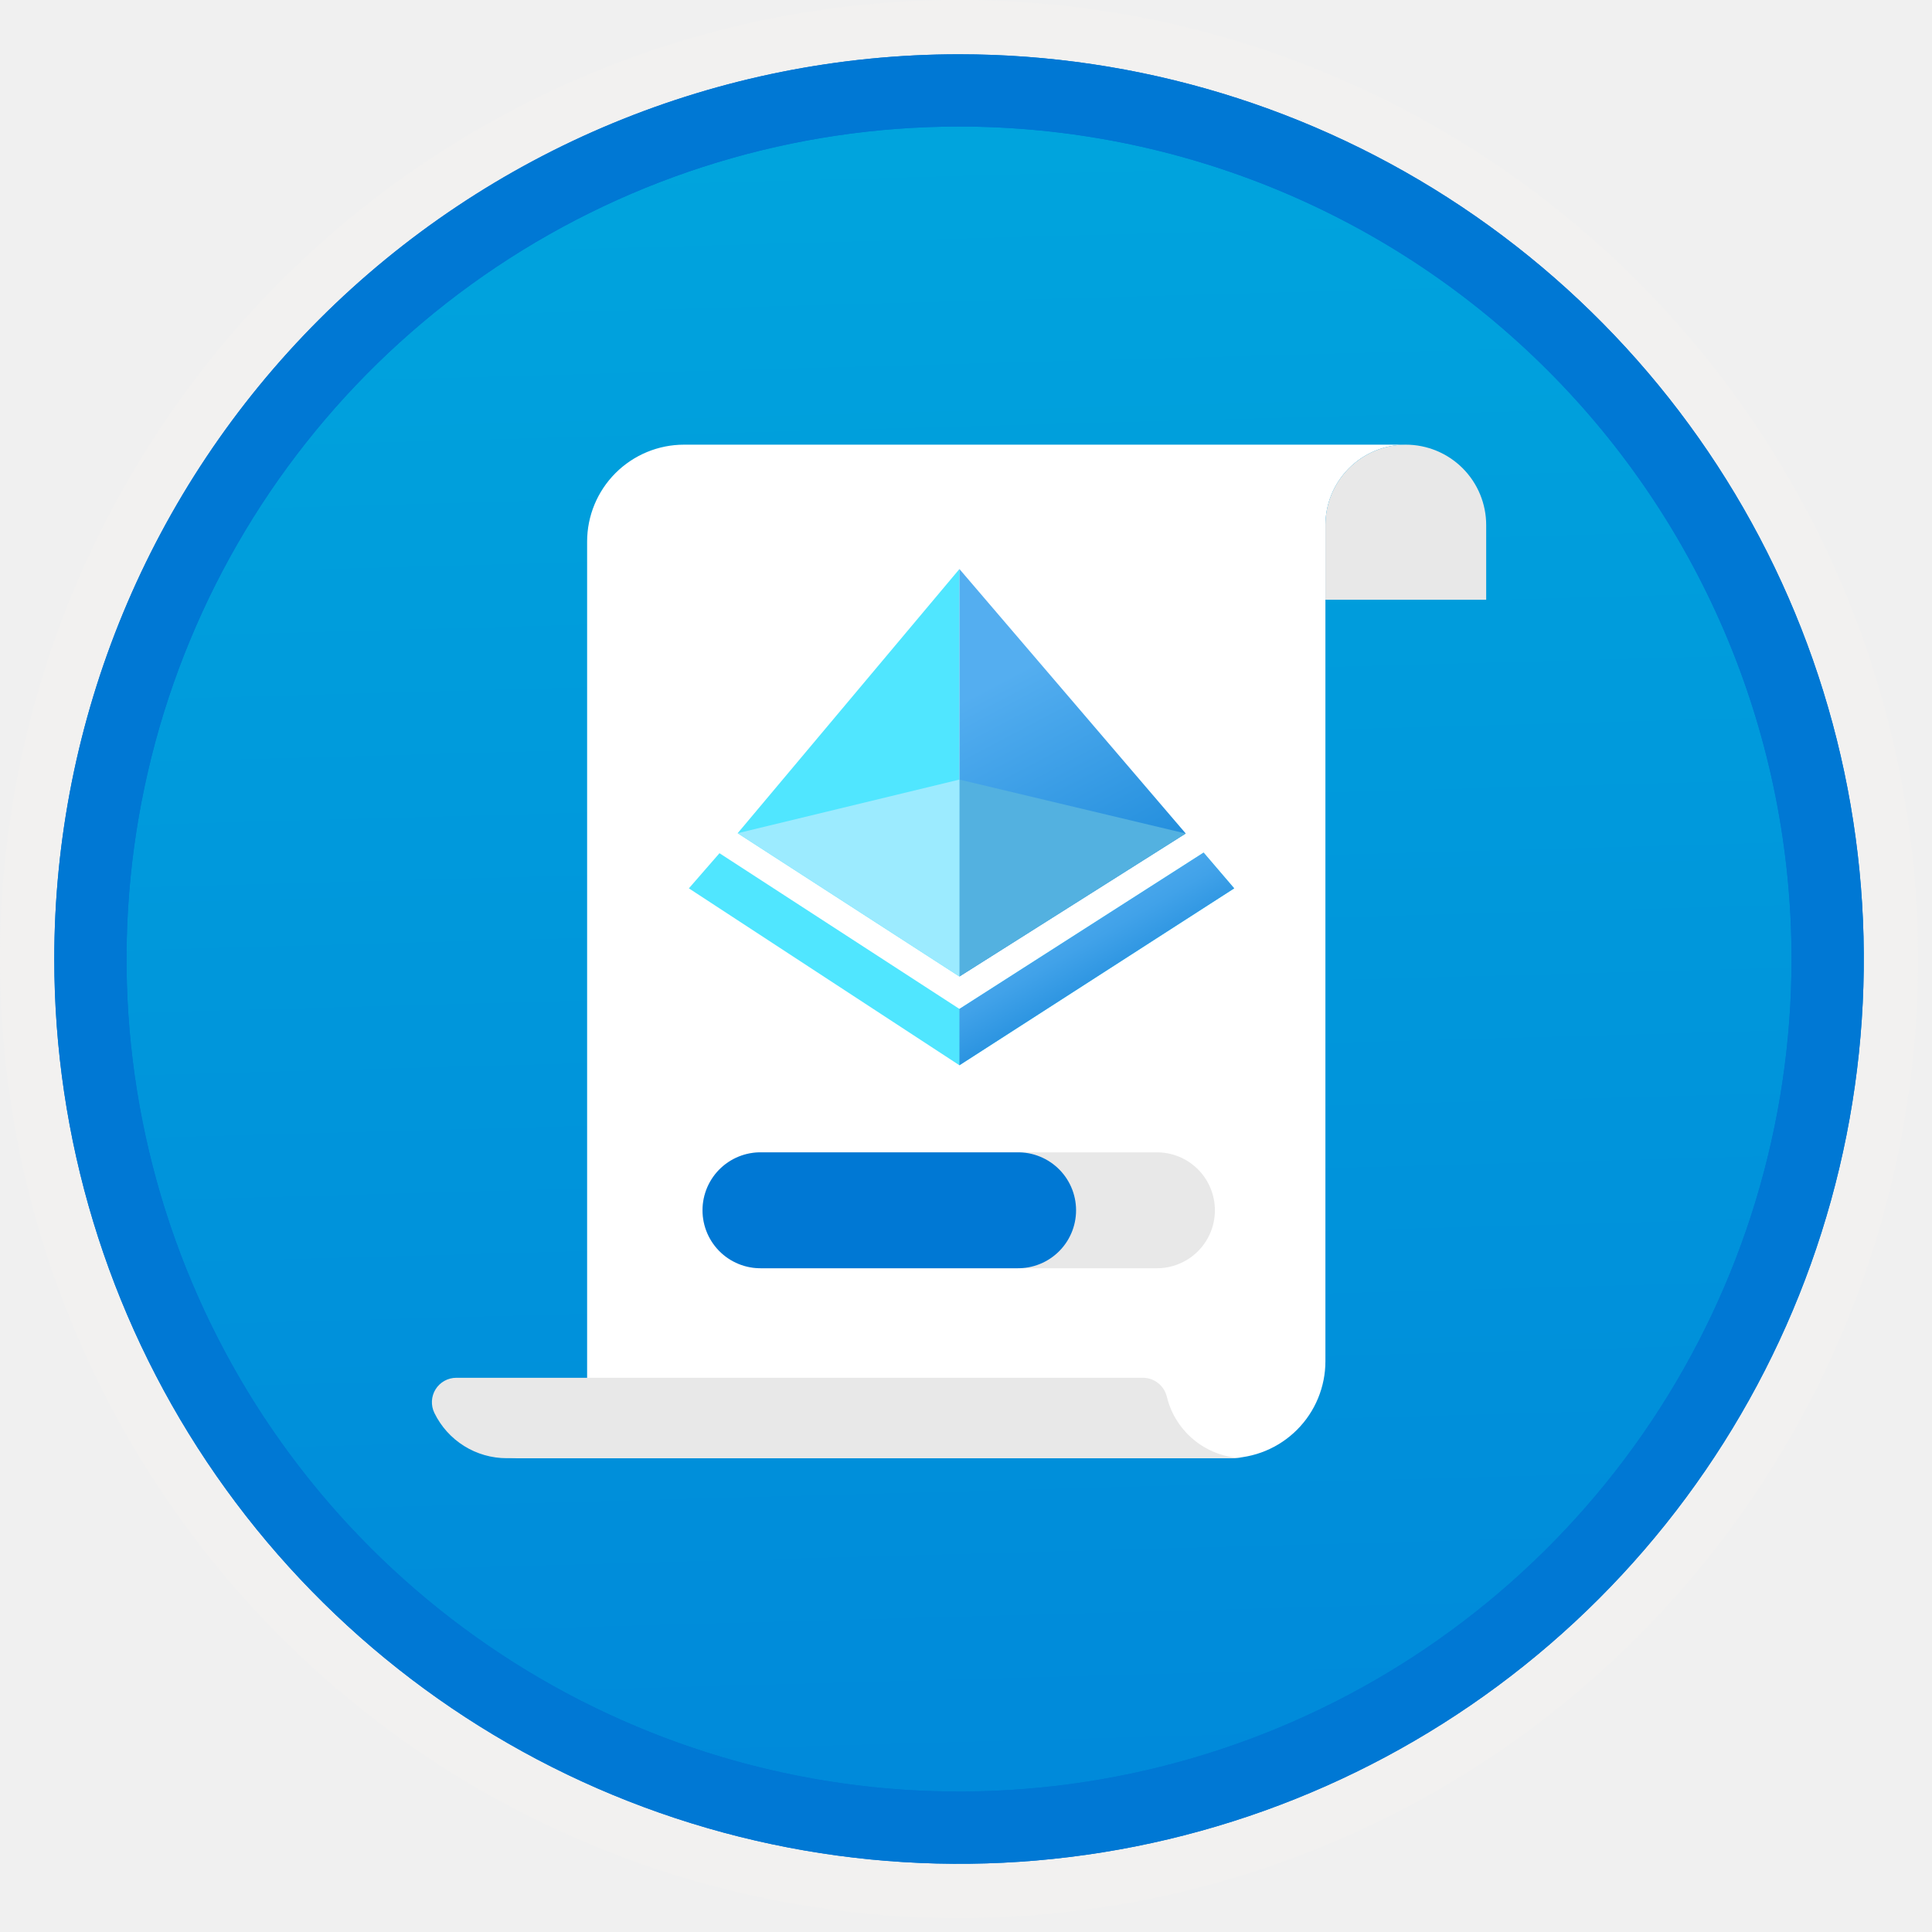
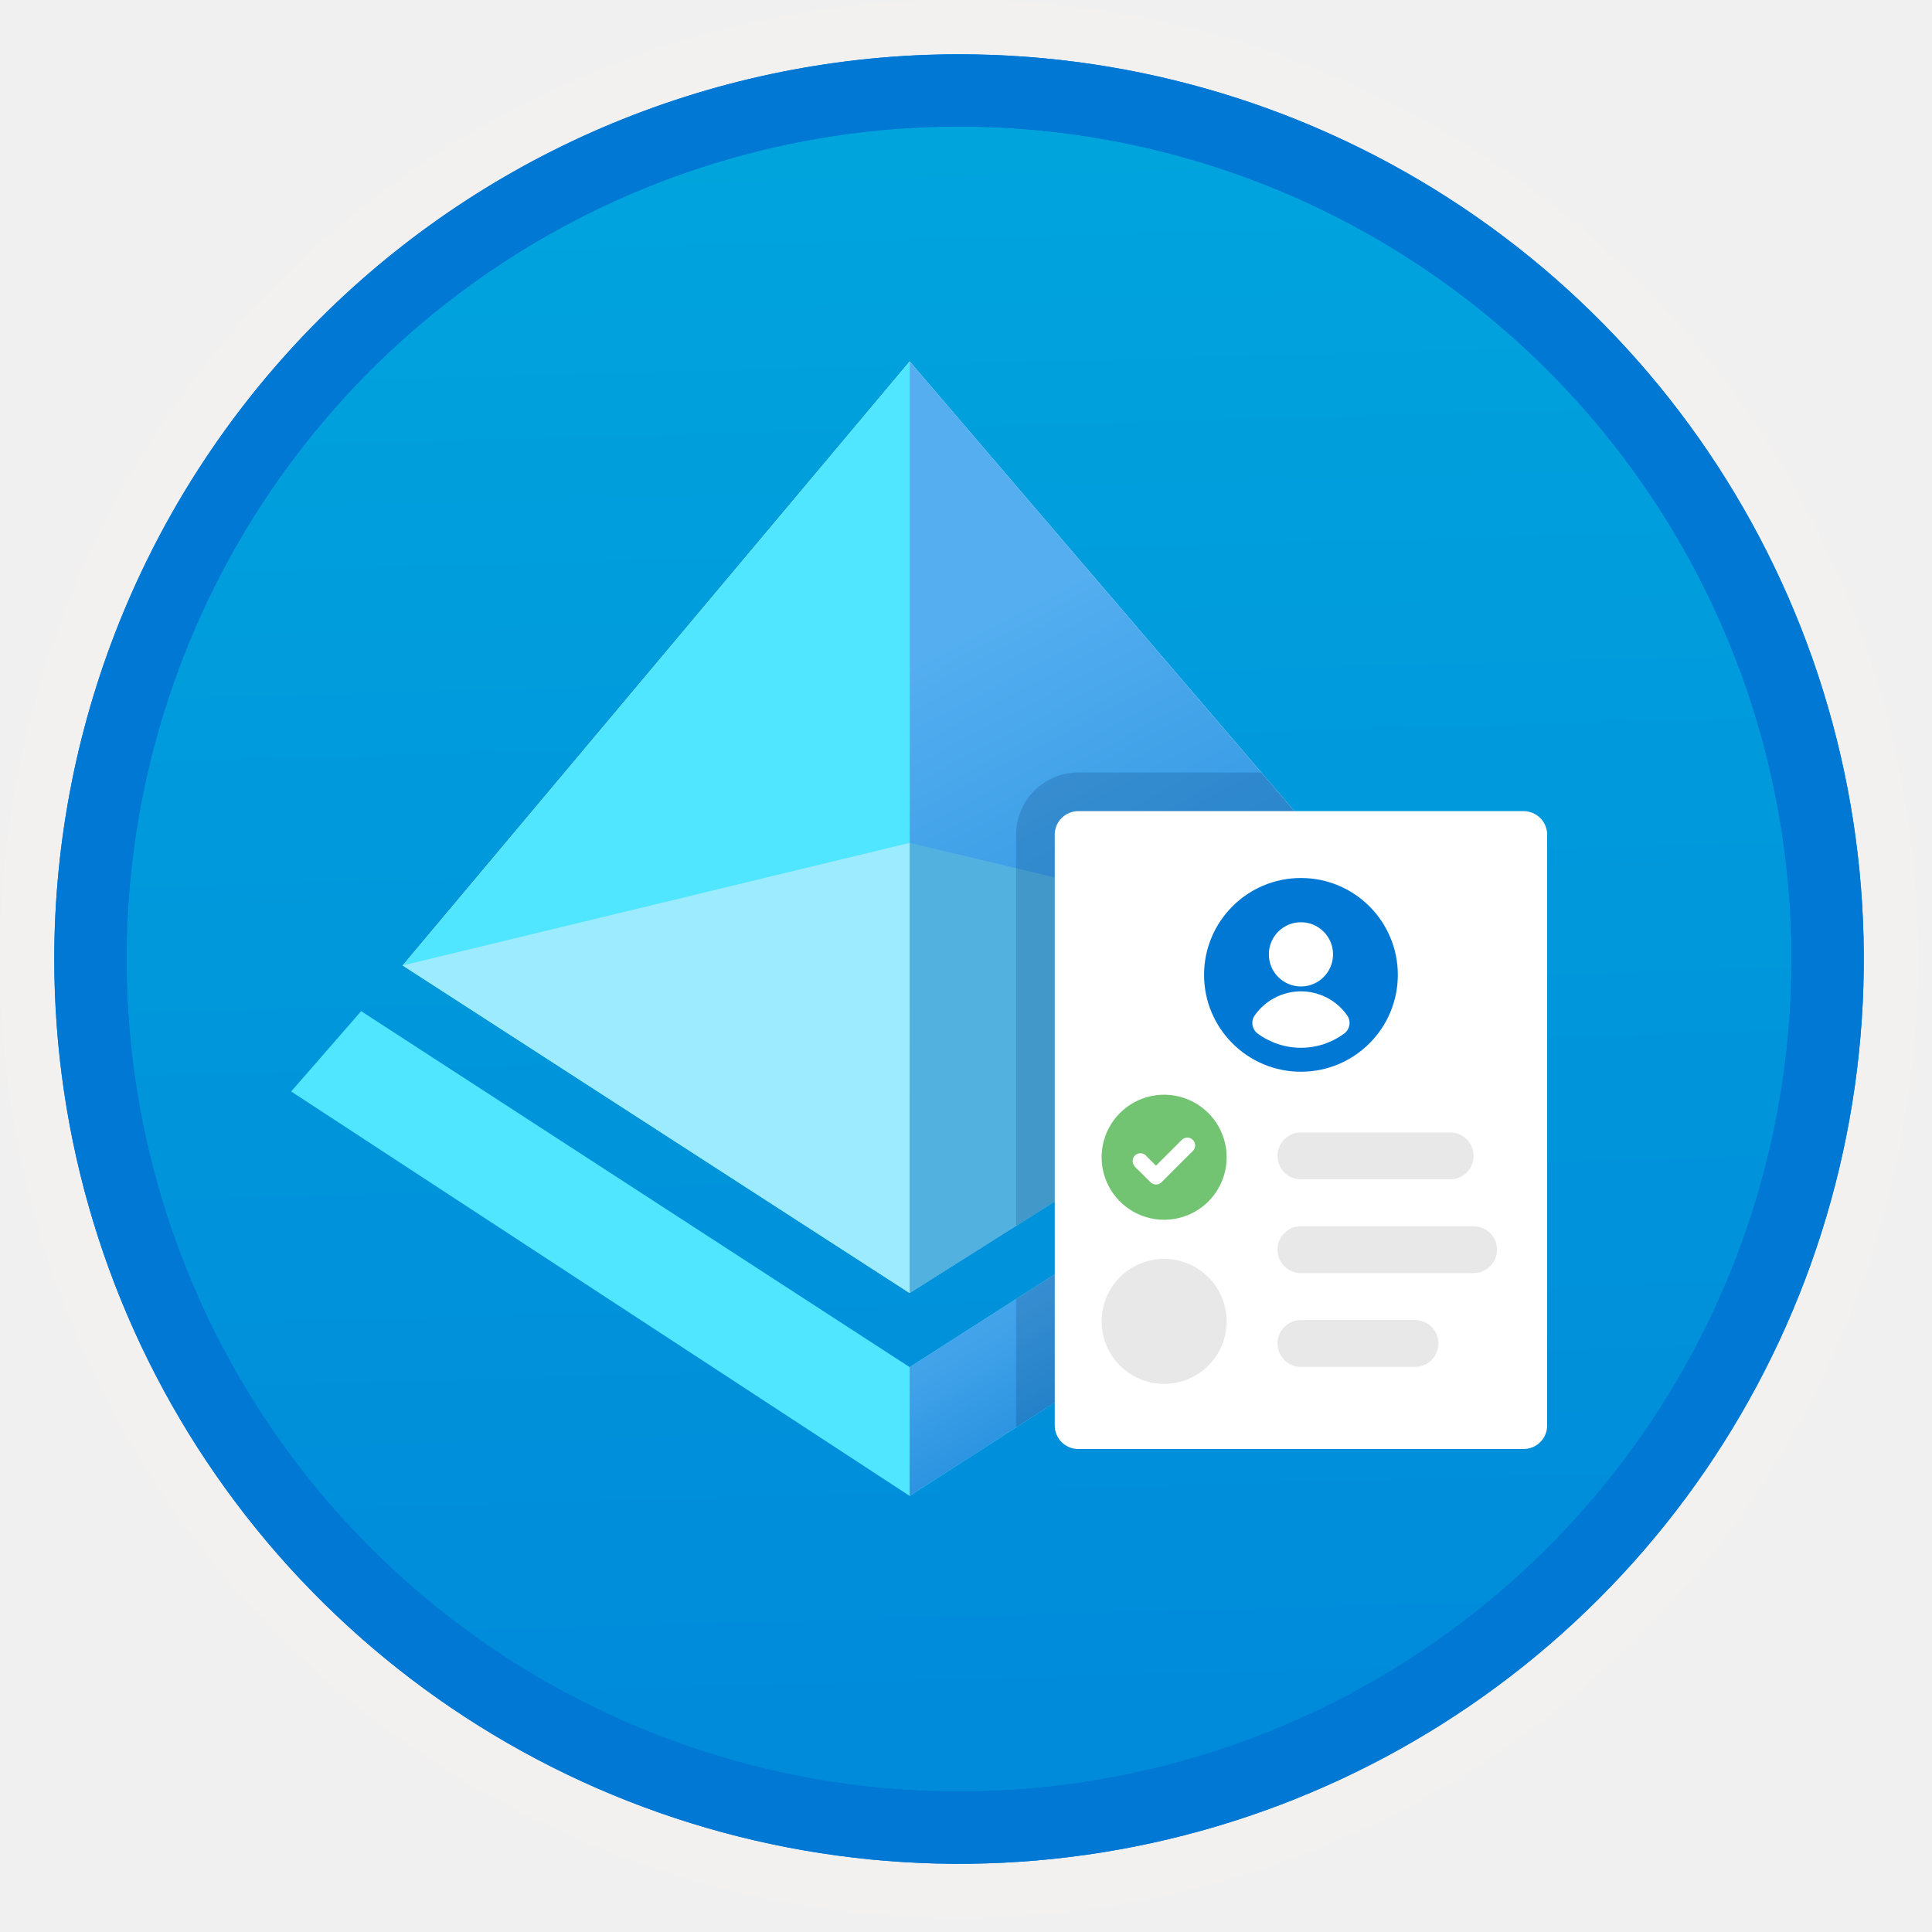
<svg xmlns="http://www.w3.org/2000/svg" width="100" height="100" viewBox="0 0 100 100" fill="none">
-   <g clip-path="url(#clip0_259913)">
-     <path d="M49.64 96.45c-9.258 0-18.308-2.745-26.006-7.889C15.936 83.417 9.936 76.107 6.393 67.553 2.85 59 1.923 49.588 3.73 40.508c1.806-9.08 6.264-17.421 12.811-23.968C23.087 9.994 31.428 5.535 40.508 3.729c9.08-1.806 18.492-.879 27.046 2.664 8.553 3.543 15.864 9.543 21.008 17.241 5.144 7.698 7.889 16.748 7.889 26.006 0 6.147-1.21 12.235-3.562 17.914-2.352 5.679-5.8 10.84-10.147 15.187s-9.507 7.795-15.187 10.147c-5.679 2.352-11.767 3.563-17.914 3.562z" fill="url(#paint0_linear_259913)" />
-     <path fill-rule="evenodd" clip-rule="evenodd" d="M95.54 49.64c0 9.078-2.692 17.952-7.736 25.501-5.044 7.548-12.212 13.431-20.599 16.905-8.387 3.474-17.616 4.383-26.52 2.612-8.904-1.771-17.082-6.143-23.502-12.562S6.393 67.498 4.622 58.594c-1.771-8.904-.862-18.133 2.612-26.52C10.708 23.688 16.591 16.519 24.139 11.475 31.688 6.432 40.562 3.74 49.64 3.74c6.028-0 11.996 1.187 17.565 3.494C72.774 9.54 77.834 12.921 82.096 17.184c4.262 4.262 7.643 9.322 9.95 14.891 2.307 5.569 3.494 11.537 3.494 17.565zM49.64-0c9.818 0 19.415 2.911 27.578 8.366C85.382 13.82 91.744 21.573 95.501 30.643c3.757 9.07 4.741 19.052 2.825 28.681-1.915 9.629-6.643 18.474-13.585 25.416-6.942 6.942-15.787 11.67-25.416 13.585-9.629 1.915-19.61.932-28.681-2.825-9.07-3.757-16.823-10.12-22.278-18.283C2.911 69.055-0 59.458 3.6e-7 49.64-.001 43.121 1.283 36.666 3.777 30.642 6.271 24.62 9.928 19.147 14.537 14.537c4.61-4.61 10.082-8.266 16.105-10.76C36.666 1.283 43.121-.001 49.64-0z" fill="#F2F1F0" />
-     <path fill-rule="evenodd" clip-rule="evenodd" d="M92.73 49.64c0 8.522-2.527 16.853-7.262 23.939-4.735 7.086-11.464 12.609-19.338 15.87-7.874 3.261-16.538 4.115-24.896 2.452-8.359-1.663-16.037-5.766-22.063-11.793C13.144 74.083 9.04 66.405 7.378 58.046 5.715 49.688 6.568 41.024 9.83 33.15 13.091 25.276 18.614 18.547 25.7 13.812 32.786 9.077 41.117 6.55 49.64 6.55c5.659-0 11.262 1.114 16.49 3.279 5.228 2.165 9.978 5.339 13.98 9.341 4.001 4.001 7.175 8.752 9.341 13.98 2.165 5.228 3.28 10.831 3.279 16.49zm-43.09-46.83c9.262 0 18.316 2.747 26.017 7.892 7.701 5.146 13.704 12.46 17.248 21.017 3.544 8.557 4.472 17.973 2.665 27.057-1.807 9.084-6.267 17.428-12.816 23.978-6.549 6.549-14.894 11.009-23.978 12.816-9.084 1.807-18.5.879-27.057-2.665-8.557-3.545-15.871-9.547-21.017-17.248C5.556 67.956 2.81 58.902 2.81 49.64c.001-12.42 4.935-24.33 13.718-33.112C25.309 7.745 37.22 2.811 49.64 2.81z" fill="#0078D4" />
-     <path fill-rule="evenodd" clip-rule="evenodd" d="M92.73 49.64c0 8.522-2.527 16.853-7.262 23.939-4.735 7.086-11.464 12.609-19.338 15.87-7.874 3.261-16.538 4.115-24.896 2.452-8.359-1.663-16.037-5.766-22.063-11.793C13.144 74.083 9.04 66.405 7.378 58.046 5.715 49.688 6.568 41.024 9.83 33.15c3.261-7.874 8.784-14.603 15.87-19.338 7.086-4.735 15.417-7.262 23.939-7.262 5.659-0 11.262 1.114 16.49 3.279 5.228 2.165 9.978 5.339 13.98 9.341 4.001 4.001 7.175 8.752 9.341 13.98 2.165 5.228 3.28 10.831 3.279 16.49zm-43.09-46.83c9.262 0 18.316 2.747 26.017 7.892 7.701 5.146 13.704 12.46 17.248 21.017 3.545 8.557 4.472 17.973 2.665 27.057-1.807 9.084-6.267 17.428-12.816 23.978-6.549 6.549-14.894 11.009-23.978 12.816-9.084 1.807-18.5.879-27.057-2.665-8.557-3.545-15.871-9.547-21.017-17.248-5.146-7.701-7.892-16.755-7.892-26.017.001-12.42 4.935-24.33 13.718-33.112 8.782-8.782 20.693-13.716 33.112-13.718v0z" fill="#0078D4" />
-     <path fill-rule="evenodd" clip-rule="evenodd" d="M35.407 23.016c-1.331 0-2.607.529-3.548 1.47-.941.941-1.47 2.217-1.47 3.548v43.28c0 .547-.108 1.088-.317 1.593-.209.505-.516.964-.902 1.35-.387.387-.845.693-1.35.902-.505.209-1.046.317-1.593.317H63.585c.659 0 1.311-.13 1.92-.382.609-.252 1.162-.622 1.628-1.088.466-.466.836-1.019 1.088-1.628.252-.609.382-1.261.382-1.92V27.178c0-1.104.439-2.162 1.219-2.943.78-.78 1.839-1.219 2.943-1.219H35.407z" fill="#fff" />
-     <path fill-rule="evenodd" clip-rule="evenodd" d="M60.401 72.319c-.061-.281-.215-.533-.437-.715-.222-.182-.499-.285-.787-.29H23.613c-.214.001-.425.056-.612.161-.187.105-.344.255-.457.437-.113.182-.177.39-.188.604-.01.214.034.427.128.619.342.702.874 1.294 1.536 1.708.662.414 1.427.633 2.208.633h38.213c-.929-0-1.831-.311-2.563-.883-.732-.572-1.252-1.372-1.476-2.274zM72.764 23.016c-1.104 0-2.162.439-2.943 1.219-.78.78-1.219 1.839-1.219 2.943v3.865h8.323v-3.865c0-.546-.108-1.088-.317-1.593-.209-.505-.516-.964-.902-1.35-.387-.387-.845-.693-1.35-.902-.505-.209-1.046-.317-1.593-.317z" fill="#E8E8E8" />
-     <path d="M39.362 62.644h20.521" stroke="#E8E8E8" stroke-width="6" stroke-miterlimit="10" stroke-linecap="round" />
-     <path d="M39.362 62.644h13.335" stroke="#0078D4" stroke-width="6" stroke-miterlimit="10" stroke-linecap="round" />
-     <path d="M37.24 44.162l12.42 8.06 12.639-8.092 1.584 1.851-14.223 9.157-14.004-9.157 1.584-1.819z" fill="#50E6FF" />
-     <path d="M38.181 43.127l11.479-13.674 11.714 13.689-11.714 7.402-11.479-7.417z" fill="#fff" />
-     <path d="M49.66 29.453v21.091l-11.479-7.417 11.479-13.674z" fill="#50E6FF" />
-     <path d="M49.66 29.453v21.091l11.714-7.402-11.714-13.689z" fill="url(#paint1_linear_259913)" />
-     <path d="M49.66 40.351l11.714 2.791-11.714 7.402v-10.193z" fill="#53B1E0" />
-     <path d="M49.66 50.544l-11.479-7.417 11.479-2.776v10.193z" fill="#9CEBFF" />
-     <path d="M49.66 55.138l14.223-9.157-1.584-1.851-12.639 8.092v2.916z" fill="url(#paint2_linear_259913)" />
+   <g clip-path="url(#clip0)">
+     <path d="M49.64 96.45C40.382 96.45 31.332 93.705 23.634 88.561C15.936 83.418 9.936 76.107 6.393 67.553C2.85 59 1.923 49.588 3.73 40.508C5.536 31.428 9.994 23.087 16.54 16.54C23.087 9.994 31.428 5.536 40.508 3.73C49.588 1.923 59 2.85 67.553 6.393C76.107 9.936 83.418 15.936 88.561 23.634C93.705 31.332 96.45 40.382 96.45 49.64C96.451 55.787 95.24 61.875 92.888 67.554C90.535 73.234 87.088 78.394 82.741 82.741C78.394 87.088 73.234 90.535 67.554 92.888C61.875 95.24 55.787 96.451 49.64 96.45V96.45Z" fill="url(#paint0_linear)" />
+     <path fill-rule="evenodd" clip-rule="evenodd" d="M95.54 49.64C95.54 58.718 92.848 67.593 87.805 75.141C82.761 82.689 75.592 88.572 67.205 92.046C58.818 95.52 49.589 96.429 40.685 94.658C31.782 92.887 23.603 88.515 17.184 82.096C10.765 75.677 6.393 67.498 4.622 58.595C2.851 49.691 3.76 40.462 7.234 32.075C10.708 23.688 16.591 16.519 24.139 11.476C31.688 6.432 40.562 3.74 49.64 3.74C55.668 3.74 61.636 4.927 67.205 7.234C72.774 9.541 77.834 12.921 82.096 17.184C86.359 21.446 89.739 26.506 92.046 32.075C94.353 37.644 95.54 43.612 95.54 49.64V49.64ZM49.64 3.62732e-07C59.458 3.62732e-07 69.055 2.911 77.219 8.366C85.382 13.82 91.744 21.573 95.501 30.644C99.258 39.714 100.242 49.695 98.326 59.324C96.411 68.954 91.683 77.799 84.741 84.741C77.799 91.683 68.954 96.411 59.324 98.326C49.695 100.242 39.714 99.258 30.644 95.501C21.573 91.744 13.82 85.382 8.366 77.219C2.911 69.055 3.62732e-07 59.458 3.62732e-07 49.64C-0.001 43.121 1.283 36.666 3.777 30.643C6.271 24.62 9.928 19.147 14.537 14.537C19.147 9.928 24.62 6.271 30.643 3.777C36.666 1.283 43.121 -0.001 49.64 3.62732e-07V3.62732e-07Z" fill="#F2F1F0" />
+     <path fill-rule="evenodd" clip-rule="evenodd" d="M92.73 49.64C92.73 58.163 90.202 66.493 85.468 73.58C80.733 80.666 74.003 86.189 66.129 89.45C58.256 92.711 49.592 93.565 41.233 91.902C32.874 90.24 25.197 86.136 19.17 80.109C13.144 74.083 9.04 66.405 7.378 58.047C5.715 49.688 6.568 41.024 9.83 33.15C13.091 25.277 18.614 18.547 25.7 13.812C32.786 9.077 41.117 6.55 49.64 6.55C55.298 6.55 60.902 7.664 66.13 9.829C71.358 11.995 76.108 15.169 80.11 19.17C84.111 23.171 87.285 27.922 89.45 33.15C91.616 38.378 92.73 43.981 92.73 49.64V49.64ZM49.64 2.81C58.902 2.81 67.956 5.557 75.657 10.702C83.358 15.848 89.36 23.162 92.905 31.719C96.449 40.276 97.377 49.692 95.57 58.776C93.763 67.86 89.303 76.205 82.753 82.754C76.204 89.303 67.86 93.763 58.776 95.57C49.692 97.377 40.276 96.45 31.718 92.905C23.162 89.361 15.848 83.359 10.702 75.657C5.556 67.956 2.81 58.902 2.81 49.64C2.811 37.22 7.745 25.31 16.527 16.528C25.309 7.745 37.22 2.811 49.64 2.81V2.81Z" fill="#0078D4" />
+     <path fill-rule="evenodd" clip-rule="evenodd" d="M92.73 49.64C92.73 58.163 90.202 66.493 85.468 73.58C80.733 80.666 74.003 86.189 66.129 89.45C58.256 92.711 49.592 93.565 41.233 91.902C32.874 90.24 25.197 86.135 19.17 80.109C13.144 74.083 9.04 66.405 7.377 58.047C5.715 49.688 6.568 41.024 9.83 33.15C13.091 25.277 18.614 18.547 25.7 13.812C32.786 9.077 41.117 6.55 49.639 6.55C55.298 6.55 60.902 7.664 66.13 9.829C71.358 11.995 76.108 15.169 80.109 19.17C84.111 23.171 87.285 27.922 89.45 33.15C91.615 38.378 92.73 43.981 92.73 49.64V49.64ZM49.639 2.81C58.902 2.81 67.956 5.557 75.657 10.702C83.358 15.848 89.36 23.162 92.905 31.719C96.449 40.276 97.377 49.692 95.57 58.776C93.763 67.86 89.303 76.205 82.753 82.754C76.204 89.303 67.86 93.763 58.776 95.57C49.691 97.377 40.276 96.45 31.718 92.905C23.161 89.361 15.848 83.359 10.702 75.657C5.556 67.956 2.809 58.902 2.809 49.64C2.811 37.22 7.745 25.31 16.527 16.528C25.309 7.745 37.22 2.811 49.639 2.81V2.81Z" fill="#0078D4" />
+     <path d="M18.693 52.337L47.084 70.763L75.977 52.265L79.598 56.495L47.084 77.43L15.072 56.495L18.693 52.337Z" fill="#50E6FF" />
+     <path d="M20.844 49.971L47.084 18.712L73.862 50.007L47.084 66.927L20.844 49.971Z" fill="white" />
+     <path d="M47.084 18.712V66.927L20.844 49.971L47.084 18.712Z" fill="#50E6FF" />
+     <path d="M47.084 18.712V66.927L73.862 50.007L47.084 18.712Z" fill="url(#paint1_linear)" />
+     <path d="M47.084 43.626L73.862 50.007L47.084 66.927V43.626Z" fill="#53B1E0" />
+     <path d="M47.084 66.927L20.844 49.971L47.084 43.626V66.927Z" fill="#9CEBFF" />
+     <path d="M47.084 77.43L79.598 56.495L75.977 52.265L47.084 70.763V77.43Z" fill="url(#paint2_linear)" />
+     <path opacity="0.2" d="M65.287 39.985H55.806C54.954 39.986 54.138 40.325 53.535 40.927C52.933 41.53 52.594 42.346 52.593 43.198V63.446L73.862 50.007L65.287 39.985Z" fill="#003067" />
+     <path opacity="0.2" d="M75.977 52.265L52.593 67.236V73.786C52.593 73.817 52.602 73.846 52.602 73.877L79.598 56.495L75.977 52.265Z" fill="#003067" />
+     <path fill-rule="evenodd" clip-rule="evenodd" d="M54.593 73.786V43.198C54.594 42.877 54.722 42.569 54.95 42.341C55.177 42.114 55.485 41.986 55.807 41.985H78.866C79.188 41.986 79.496 42.114 79.724 42.341C79.951 42.569 80.079 42.877 80.08 43.198V73.786C80.079 74.108 79.951 74.416 79.724 74.643C79.496 74.871 79.188 74.999 78.866 75H55.807C55.485 74.999 55.177 74.871 54.95 74.643C54.722 74.416 54.594 74.108 54.593 73.786V73.786Z" fill="white" />
+     <path fill-rule="evenodd" clip-rule="evenodd" d="M60.255 71.63C59.615 71.63 58.989 71.441 58.457 71.085C57.925 70.729 57.51 70.224 57.265 69.632C57.02 69.041 56.956 68.39 57.081 67.763C57.206 67.135 57.514 66.558 57.967 66.105C58.419 65.653 58.996 65.344 59.624 65.22C60.252 65.095 60.902 65.159 61.494 65.404C62.085 65.649 62.59 66.064 62.946 66.596C63.302 67.128 63.492 67.754 63.492 68.394C63.492 69.252 63.151 70.076 62.544 70.682C61.937 71.289 61.114 71.63 60.255 71.63V71.63Z" fill="#E8E8E8" />
+     <path fill-rule="evenodd" clip-rule="evenodd" d="M60.255 63.135C59.615 63.135 58.989 62.945 58.457 62.589C57.925 62.234 57.51 61.728 57.265 61.137C57.02 60.545 56.956 59.895 57.081 59.267C57.206 58.639 57.514 58.062 57.967 57.61C58.419 57.157 58.996 56.849 59.624 56.724C60.252 56.599 60.902 56.663 61.494 56.908C62.085 57.153 62.59 57.568 62.946 58.1C63.302 58.633 63.492 59.258 63.492 59.898C63.492 60.757 63.151 61.58 62.544 62.187C61.937 62.794 61.114 63.135 60.255 63.135V63.135Z" fill="#72C472" />
+     <path fill-rule="evenodd" clip-rule="evenodd" d="M61.742 59.001C61.666 58.925 61.563 58.882 61.456 58.882C61.348 58.882 61.245 58.925 61.169 59.001L59.835 60.334L59.353 59.857C59.342 59.84 59.329 59.824 59.315 59.81C59.24 59.734 59.137 59.692 59.031 59.691C58.924 59.691 58.821 59.732 58.745 59.807C58.669 59.882 58.626 59.984 58.624 60.091C58.623 60.197 58.664 60.3 58.738 60.377L58.733 60.382L59.55 61.191C59.626 61.267 59.729 61.309 59.836 61.309C59.944 61.309 60.047 61.267 60.123 61.191L61.741 59.574L61.742 59.573C61.779 59.535 61.809 59.49 61.83 59.441C61.85 59.392 61.86 59.34 61.86 59.287C61.86 59.233 61.85 59.181 61.83 59.132C61.809 59.083 61.779 59.038 61.742 59.001V59.001Z" fill="white" />
+     <path d="M67.337 58.615H75.059C75.381 58.615 75.689 58.743 75.917 58.971C76.145 59.198 76.272 59.507 76.272 59.829C76.272 60.151 76.145 60.459 75.917 60.687C75.689 60.915 75.381 61.042 75.059 61.042H67.337C67.177 61.042 67.019 61.011 66.872 60.95C66.725 60.889 66.591 60.8 66.478 60.687C66.366 60.574 66.276 60.441 66.215 60.293C66.154 60.146 66.123 59.988 66.123 59.829V59.829C66.123 59.507 66.251 59.198 66.478 58.971C66.706 58.743 67.015 58.615 67.337 58.615Z" fill="#E8E8E8" />
+     <path d="M67.337 63.47H76.272C76.594 63.47 76.903 63.598 77.131 63.825C77.358 64.053 77.486 64.362 77.486 64.683V64.683C77.486 65.005 77.358 65.314 77.131 65.542C76.903 65.769 76.594 65.897 76.272 65.897H67.337C67.177 65.897 67.019 65.866 66.872 65.805C66.725 65.744 66.591 65.654 66.478 65.542C66.366 65.429 66.276 65.295 66.215 65.148C66.154 65.001 66.123 64.843 66.123 64.683C66.123 64.524 66.154 64.366 66.215 64.219C66.276 64.072 66.366 63.938 66.478 63.825C66.591 63.712 66.725 63.623 66.872 63.562C67.019 63.501 67.177 63.47 67.337 63.47V63.47Z" fill="#E8E8E8" />
+     <path d="M67.337 68.325H73.238C73.398 68.325 73.555 68.356 73.703 68.417C73.85 68.478 73.984 68.567 74.097 68.68C74.209 68.793 74.299 68.926 74.36 69.074C74.421 69.221 74.452 69.379 74.452 69.538V69.538C74.452 69.86 74.324 70.169 74.097 70.396C73.869 70.624 73.56 70.752 73.238 70.752H67.337C67.015 70.752 66.706 70.624 66.478 70.396C66.251 70.169 66.123 69.86 66.123 69.538C66.123 69.379 66.154 69.221 66.215 69.074C66.276 68.926 66.366 68.793 66.478 68.68C66.591 68.567 66.725 68.478 66.872 68.417C67.019 68.356 67.177 68.325 67.337 68.325V68.325Z" fill="#E8E8E8" />
+     <path d="M67.337 55.473C70.106 55.473 72.351 53.228 72.351 50.459C72.351 47.69 70.106 45.445 67.337 45.445C64.567 45.445 62.322 47.69 62.322 50.459C62.322 53.228 64.567 55.473 67.337 55.473Z" fill="#0078D4" />
+     <path d="M67.337 51.059C68.254 51.059 68.998 50.315 68.998 49.397C68.998 48.479 68.254 47.735 67.337 47.735C66.419 47.735 65.675 48.479 65.675 49.397C65.675 50.315 66.419 51.059 67.337 51.059Z" fill="white" />
+     <path d="M69.591 53.485C69.729 53.377 69.82 53.22 69.846 53.046C69.871 52.873 69.828 52.696 69.726 52.553C69.457 52.17 69.099 51.857 68.683 51.641C68.267 51.425 67.805 51.312 67.337 51.312C66.868 51.312 66.406 51.425 65.99 51.641C65.574 51.857 65.216 52.17 64.947 52.553C64.845 52.696 64.802 52.873 64.828 53.046C64.853 53.22 64.944 53.377 65.082 53.485C65.733 53.971 66.524 54.233 67.337 54.233C68.149 54.233 68.94 53.971 69.591 53.485V53.485Z" fill="white" />
  </g>
  <defs>
-     <linearGradient id="paint0_linear_259913" x1="47.87" y1="-15.153" x2="51.852" y2="130.615" gradientUnits="userSpaceOnUse">
+     <linearGradient id="paint0_linear" x1="47.87" y1="-15.153" x2="51.852" y2="130.615" gradientUnits="userSpaceOnUse">
      <stop stop-color="#00ABDE" />
      <stop offset="1" stop-color="#007ED8" />
    </linearGradient>
-     <linearGradient id="paint1_linear_259913" x1="56.442" y1="48.595" x2="49.181" y2="34.843" gradientUnits="userSpaceOnUse">
+     <linearGradient id="paint1_linear" x1="62.588" y1="62.473" x2="45.991" y2="31.034" gradientUnits="userSpaceOnUse">
      <stop stop-color="#1988D9" />
-       <stop offset=".9" stop-color="#54AEF0" />
+       <stop offset="0.9" stop-color="#54AEF0" />
    </linearGradient>
-     <linearGradient id="paint2_linear_259913" x1="53.316" y1="44.599" x2="58.334" y2="53.255" gradientUnits="userSpaceOnUse">
-       <stop offset=".1" stop-color="#54AEF0" />
-       <stop offset=".29" stop-color="#4FABEE" />
-       <stop offset=".51" stop-color="#41A2E9" />
-       <stop offset=".74" stop-color="#2A93E0" />
-       <stop offset=".88" stop-color="#1988D9" />
+     <linearGradient id="paint2_linear" x1="55.442" y1="53.337" x2="66.914" y2="73.125" gradientUnits="userSpaceOnUse">
+       <stop offset="0.1" stop-color="#54AEF0" />
+       <stop offset="0.29" stop-color="#4FABEE" />
+       <stop offset="0.51" stop-color="#41A2E9" />
+       <stop offset="0.74" stop-color="#2A93E0" />
+       <stop offset="0.88" stop-color="#1988D9" />
    </linearGradient>
-     <clipPath id="clip0_259913">
-       <path fill="#fff" d="M0 0h99.28v99.28H0z" />
+     <clipPath id="clip0">
+       <rect width="99.28" height="99.28" fill="white" />
    </clipPath>
  </defs>
</svg>
